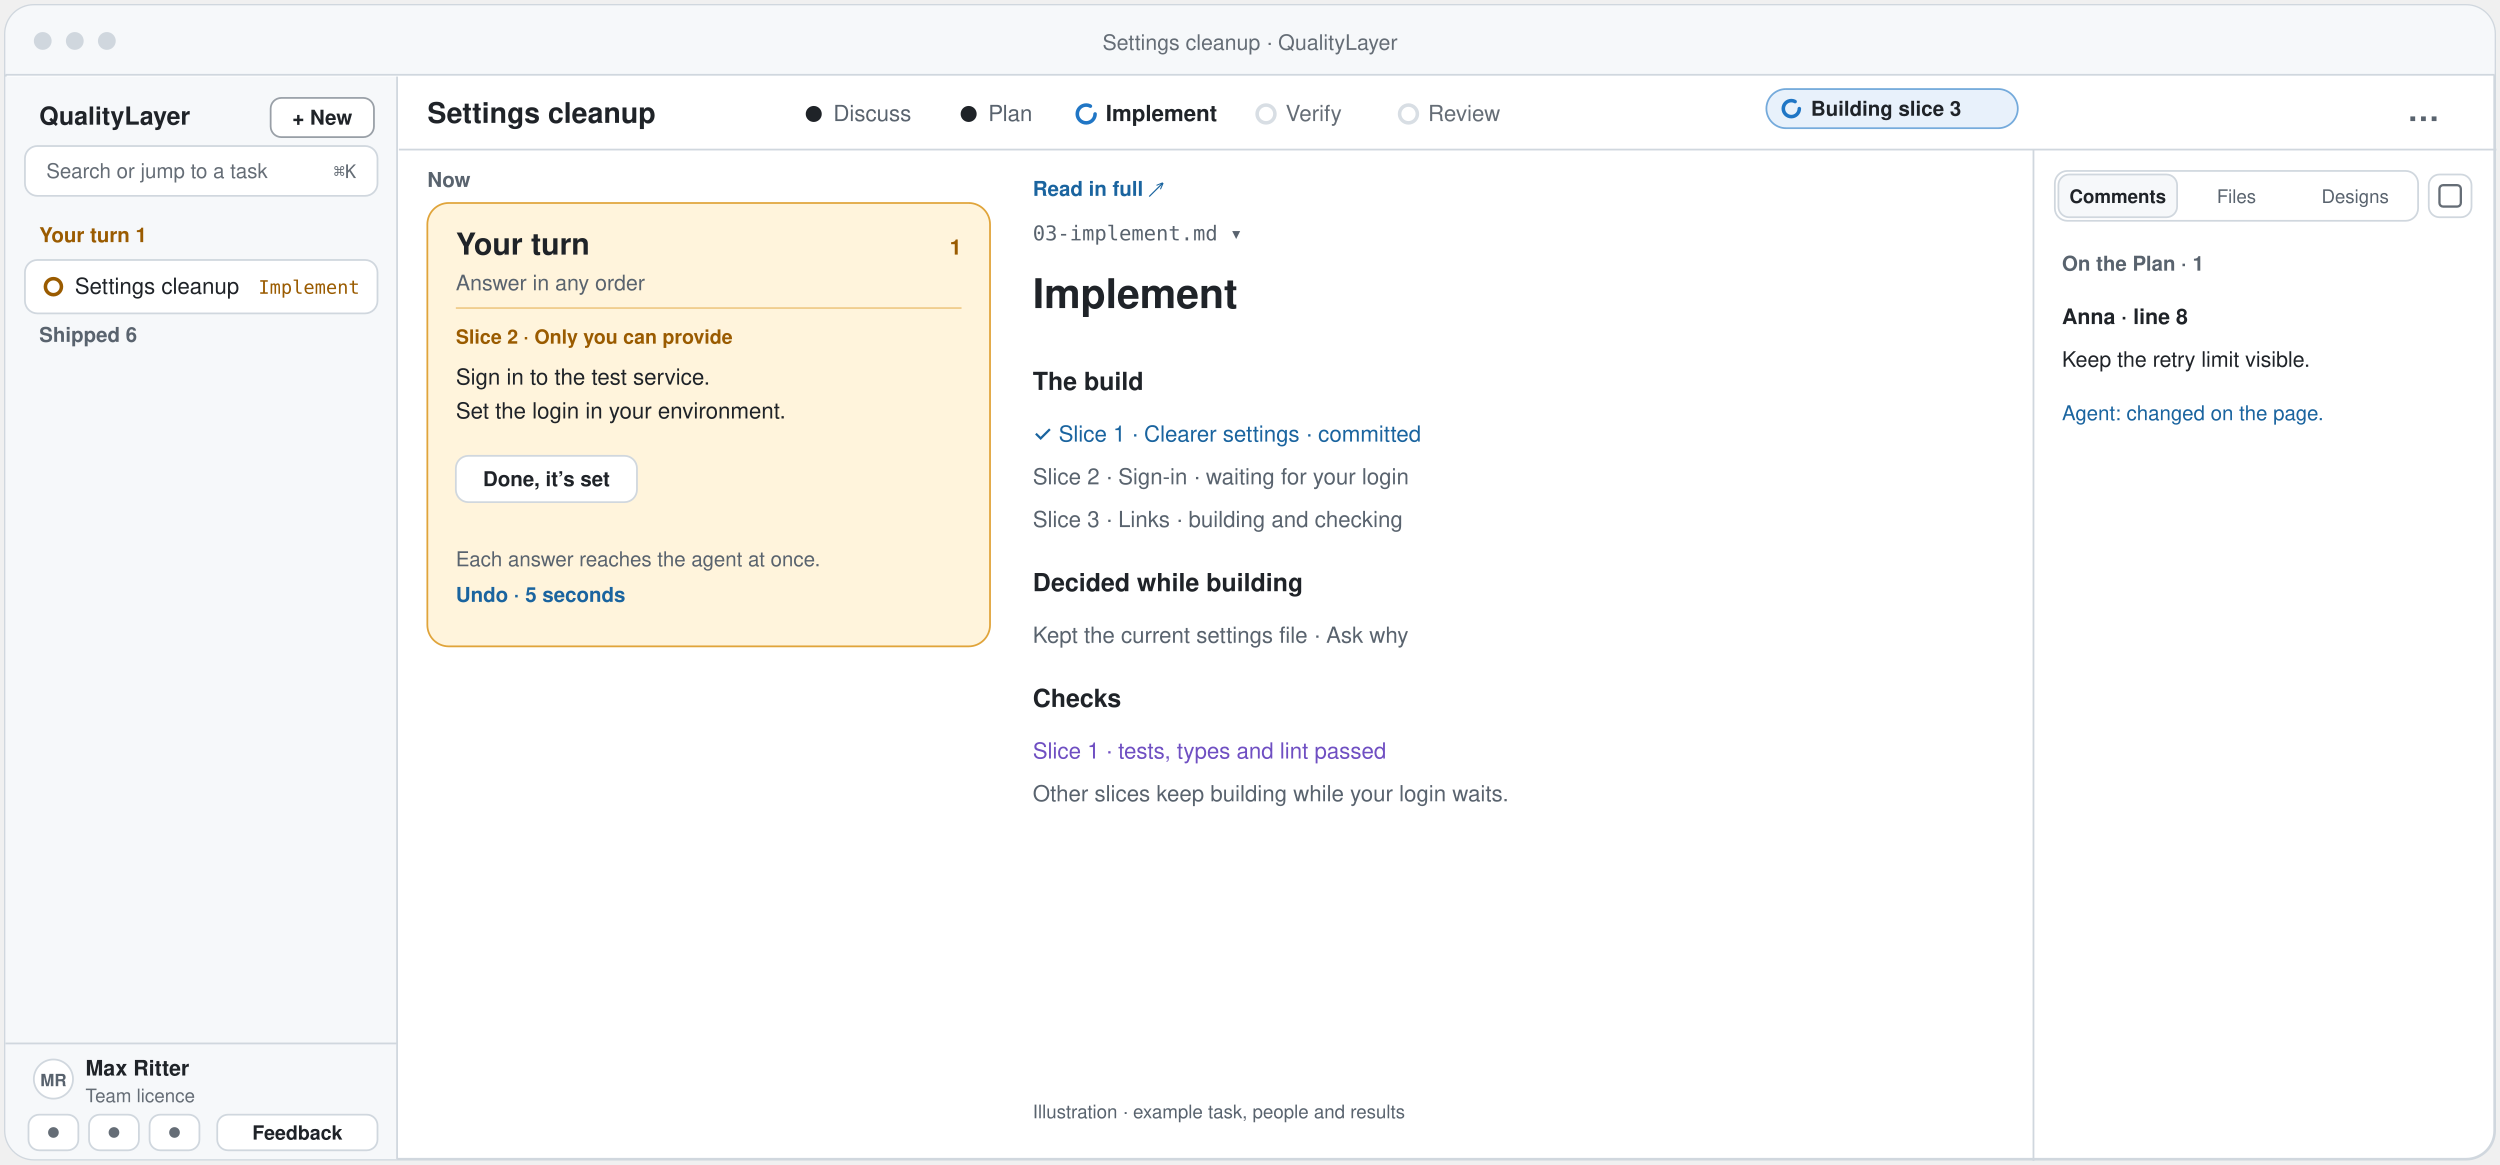
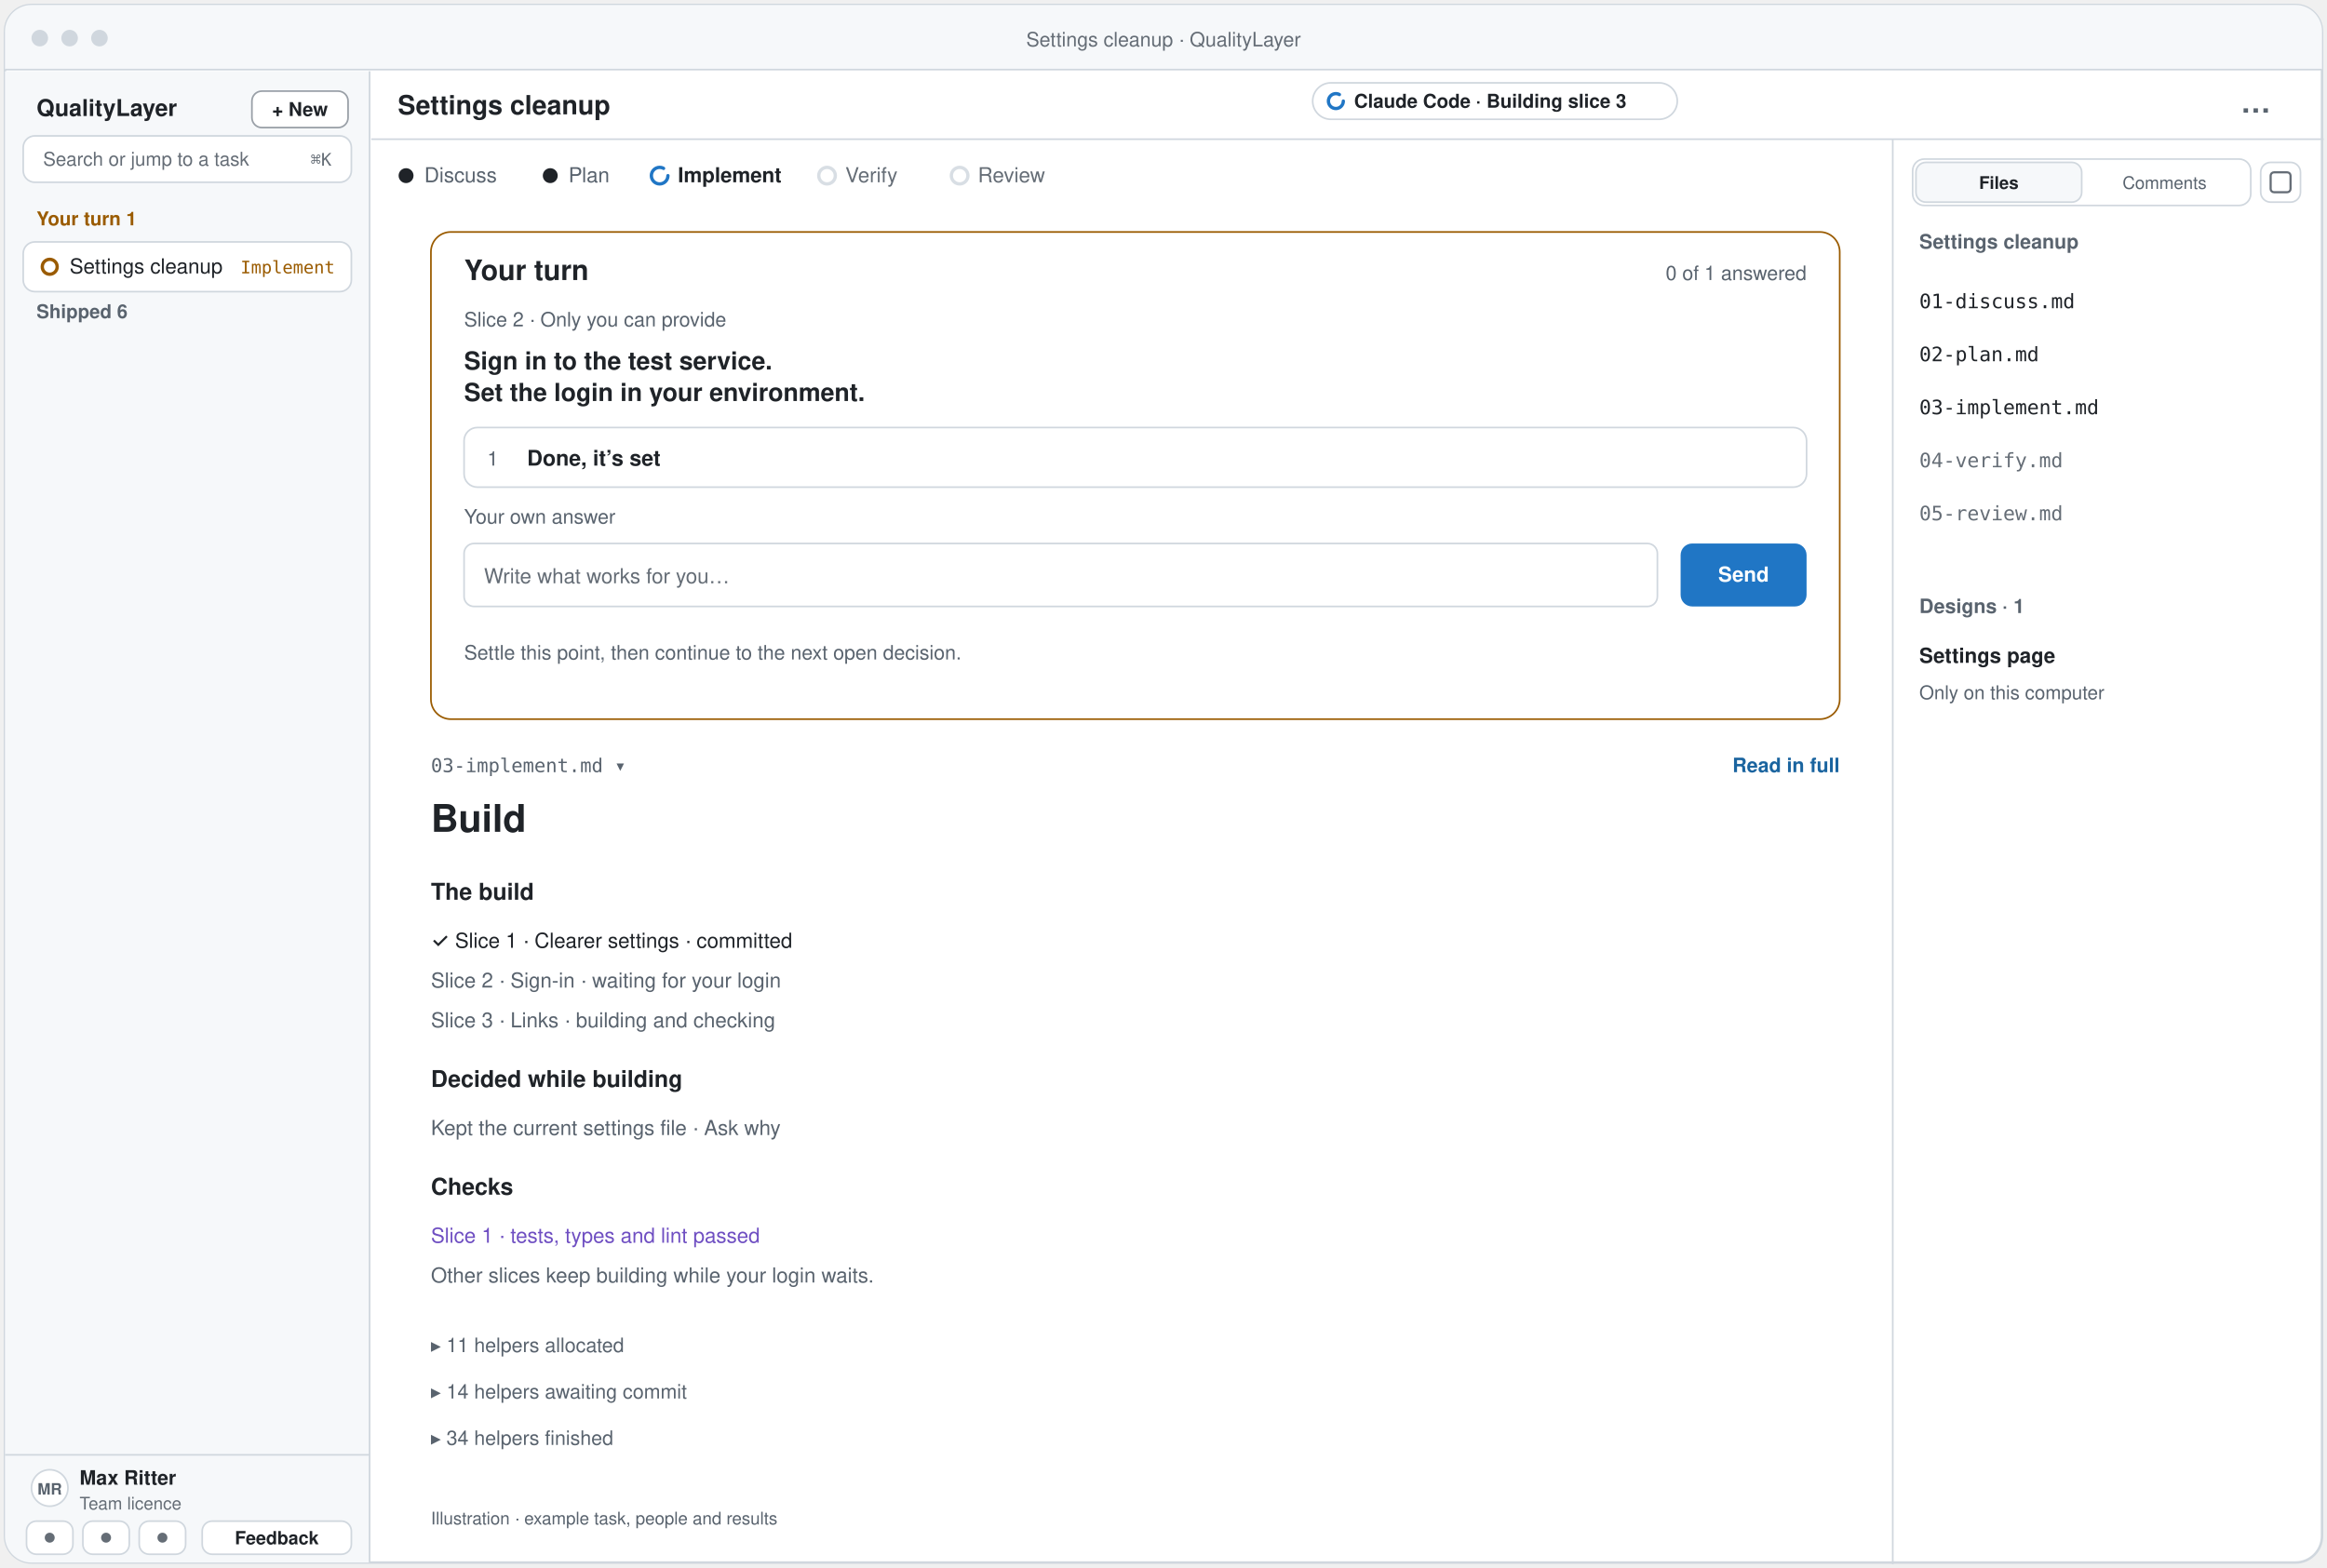
- <svg xmlns="http://www.w3.org/2000/svg" style="background:#ffffff" width="1404" height="654" viewBox="-2 -2 1404 654" role="img" aria-label="Implement in beta.25: live status in the top bar, one Your turn card or the agent’s turn beside the document, and Comments, Files and Designs">
-   <rect x="1" y="1" width="1398" height="648" rx="16" fill="#ffffff" stroke="#d0d7de" stroke-width="1.5" />
+ <svg xmlns="http://www.w3.org/2000/svg" style="background:#ffffff" width="1404" height="946" viewBox="-2 -2 1404 946" role="img" aria-label="Implement: named agent status, one focused Your turn card above the work, visible own words and Send for questions, and Files / Comments with designs within Files">
+   <rect x="1" y="1" width="1398" height="940" rx="16" fill="#ffffff" stroke="#d0d7de" stroke-width="1.5" />
  <path d="M1 17 a16 16 0 0 1 16 -16 H1383 a16 16 0 0 1 16 16 V40 H1 Z" fill="#f6f8fa" />
  <line x1="1" y1="40" x2="1399" y2="40" stroke="#d0d7de" />
  <circle cx="22" cy="21" r="5" fill="#d0d7de" />
  <circle cx="40" cy="21" r="5" fill="#d0d7de" />
  <circle cx="58" cy="21" r="5" fill="#d0d7de" />
  <text x="700.0" y="26" font-family="-apple-system, BlinkMacSystemFont, 'Segoe UI', 'Helvetica Neue', Helvetica, Arial, sans-serif" font-size="12" font-weight="500" fill="#656d76" text-anchor="middle">Settings cleanup · QualityLayer</text>
-   <path d="M1 41 H221 V649 H17 a16 16 0 0 1 -16 -16 Z" fill="#f6f8fa" />
-   <line x1="221" y1="41" x2="221" y2="649" stroke="#d0d7de" />
+   <path d="M1 41 H221 V941 H17 a16 16 0 0 1 -16 -16 Z" fill="#f6f8fa" />
+   <line x1="221" y1="41" x2="221" y2="941" stroke="#d0d7de" />
  <text x="20" y="68" font-family="-apple-system, BlinkMacSystemFont, 'Segoe UI', 'Helvetica Neue', Helvetica, Arial, sans-serif" font-size="14" font-weight="700" fill="#1f2328" text-anchor="start">QualityLayer</text>
  <rect x="150" y="53" width="58" height="22" rx="6" fill="#ffffff" stroke="#59636e" stroke-opacity="0.6" />
  <text x="179" y="68" font-family="-apple-system, BlinkMacSystemFont, 'Segoe UI', 'Helvetica Neue', Helvetica, Arial, sans-serif" font-size="11.5" font-weight="600" fill="#1f2328" text-anchor="middle">+ New</text>
  <rect x="12" y="80" width="198" height="28" rx="7" fill="#ffffff" stroke="#d0d7de" />
  <text x="24" y="98" font-family="-apple-system, BlinkMacSystemFont, 'Segoe UI', 'Helvetica Neue', Helvetica, Arial, sans-serif" font-size="11.5" font-weight="400" fill="#656d76" text-anchor="start">Search or jump to a task</text>
  <text x="198" y="98" font-family="ui-monospace, SFMono-Regular, Menlo, Consolas, monospace" font-size="10.5" font-weight="500" fill="#656d76" text-anchor="end">⌘K</text>
  <text x="20" y="134" font-family="-apple-system, BlinkMacSystemFont, 'Segoe UI', 'Helvetica Neue', Helvetica, Arial, sans-serif" font-size="11.5" font-weight="650" fill="#9a5b00" text-anchor="start">Your turn  1</text>
  <rect x="12" y="144" width="198" height="30" rx="7" fill="#ffffff" stroke="#d0d7de" />
  <circle cx="28" cy="159" r="4.5" fill="none" stroke="#9a5b00" stroke-width="2" />
  <text x="40" y="163" font-family="-apple-system, BlinkMacSystemFont, 'Segoe UI', 'Helvetica Neue', Helvetica, Arial, sans-serif" font-size="12.5" font-weight="500" fill="#1f2328" text-anchor="start">Settings cleanup</text>
  <text x="200" y="163" font-family="ui-monospace, SFMono-Regular, Menlo, Consolas, monospace" font-size="10.5" font-weight="500" fill="#9a5b00" text-anchor="end">Implement</text>
  <text x="20" y="190" font-family="-apple-system, BlinkMacSystemFont, 'Segoe UI', 'Helvetica Neue', Helvetica, Arial, sans-serif" font-size="11.5" font-weight="650" fill="#59636e" text-anchor="start">Shipped  6</text>
-   <line x1="1" y1="584" x2="221" y2="584" stroke="#d0d7de" />
-   <circle cx="28" cy="604" r="11" fill="#ffffff" stroke="#d0d7de" />
-   <text x="28" y="608" font-family="-apple-system, BlinkMacSystemFont, 'Segoe UI', 'Helvetica Neue', Helvetica, Arial, sans-serif" font-size="9.5" font-weight="650" fill="#59636e" text-anchor="middle">MR</text>
-   <text x="46" y="602" font-family="-apple-system, BlinkMacSystemFont, 'Segoe UI', 'Helvetica Neue', Helvetica, Arial, sans-serif" font-size="12" font-weight="600" fill="#1f2328" text-anchor="start">Max Ritter</text>
-   <text x="46" y="617" font-family="-apple-system, BlinkMacSystemFont, 'Segoe UI', 'Helvetica Neue', Helvetica, Arial, sans-serif" font-size="10.5" font-weight="400" fill="#656d76" text-anchor="start">Team licence</text>
-   <rect x="14" y="624" width="28" height="20" rx="6" fill="#ffffff" stroke="#d0d7de" />
-   <circle cx="28" cy="634" r="3" fill="#656d76" />
-   <rect x="48" y="624" width="28" height="20" rx="6" fill="#ffffff" stroke="#d0d7de" />
-   <circle cx="62" cy="634" r="3" fill="#656d76" />
-   <rect x="82" y="624" width="28" height="20" rx="6" fill="#ffffff" stroke="#d0d7de" />
-   <circle cx="96" cy="634" r="3" fill="#656d76" />
-   <rect x="120" y="624" width="90" height="20" rx="6" fill="#ffffff" stroke="#d0d7de" />
-   <text x="165" y="638" font-family="-apple-system, BlinkMacSystemFont, 'Segoe UI', 'Helvetica Neue', Helvetica, Arial, sans-serif" font-size="11" font-weight="600" fill="#1f2328" text-anchor="middle">Feedback</text>
+   <line x1="1" y1="876" x2="221" y2="876" stroke="#d0d7de" />
+   <circle cx="28" cy="896" r="11" fill="#ffffff" stroke="#d0d7de" />
+   <text x="28" y="900" font-family="-apple-system, BlinkMacSystemFont, 'Segoe UI', 'Helvetica Neue', Helvetica, Arial, sans-serif" font-size="9.5" font-weight="650" fill="#59636e" text-anchor="middle">MR</text>
+   <text x="46" y="894" font-family="-apple-system, BlinkMacSystemFont, 'Segoe UI', 'Helvetica Neue', Helvetica, Arial, sans-serif" font-size="12" font-weight="600" fill="#1f2328" text-anchor="start">Max Ritter</text>
+   <text x="46" y="909" font-family="-apple-system, BlinkMacSystemFont, 'Segoe UI', 'Helvetica Neue', Helvetica, Arial, sans-serif" font-size="10.5" font-weight="400" fill="#656d76" text-anchor="start">Team licence</text>
+   <rect x="14" y="916" width="28" height="20" rx="6" fill="#ffffff" stroke="#d0d7de" />
+   <circle cx="28" cy="926" r="3" fill="#656d76" />
+   <rect x="48" y="916" width="28" height="20" rx="6" fill="#ffffff" stroke="#d0d7de" />
+   <circle cx="62" cy="926" r="3" fill="#656d76" />
+   <rect x="82" y="916" width="28" height="20" rx="6" fill="#ffffff" stroke="#d0d7de" />
+   <circle cx="96" cy="926" r="3" fill="#656d76" />
+   <rect x="120" y="916" width="90" height="20" rx="6" fill="#ffffff" stroke="#d0d7de" />
+   <text x="165" y="930" font-family="-apple-system, BlinkMacSystemFont, 'Segoe UI', 'Helvetica Neue', Helvetica, Arial, sans-serif" font-size="11" font-weight="600" fill="#1f2328" text-anchor="middle">Feedback</text>
  <text x="238" y="67" font-family="-apple-system, BlinkMacSystemFont, 'Segoe UI', 'Helvetica Neue', Helvetica, Arial, sans-serif" font-size="16" font-weight="650" fill="#1f2328" text-anchor="start">Settings cleanup</text>
-   <circle cx="455" cy="62" r="4.5" fill="#1f2328" />
-   <text x="466" y="66" font-family="-apple-system, BlinkMacSystemFont, 'Segoe UI', 'Helvetica Neue', Helvetica, Arial, sans-serif" font-size="12.5" font-weight="400" fill="#59636e">Discuss</text>
-   <circle cx="542.0" cy="62" r="4.5" fill="#1f2328" />
-   <text x="553.0" y="66" font-family="-apple-system, BlinkMacSystemFont, 'Segoe UI', 'Helvetica Neue', Helvetica, Arial, sans-serif" font-size="12.5" font-weight="400" fill="#59636e">Plan</text>
-   <circle cx="608.0" cy="62" r="5" fill="none" stroke="#2076c5" stroke-width="2" stroke-dasharray="26.0 6.0" stroke-linecap="round" />
-   <text x="619.0" y="66" font-family="-apple-system, BlinkMacSystemFont, 'Segoe UI', 'Helvetica Neue', Helvetica, Arial, sans-serif" font-size="12.5" font-weight="600" fill="#1f2328">Implement</text>
-   <circle cx="709.0" cy="62" r="5" fill="none" stroke="#d8dee4" stroke-width="2" />
-   <text x="720.0" y="66" font-family="-apple-system, BlinkMacSystemFont, 'Segoe UI', 'Helvetica Neue', Helvetica, Arial, sans-serif" font-size="12.5" font-weight="400" fill="#656d76">Verify</text>
-   <circle cx="789.0" cy="62" r="5" fill="none" stroke="#d8dee4" stroke-width="2" />
-   <text x="800.0" y="66" font-family="-apple-system, BlinkMacSystemFont, 'Segoe UI', 'Helvetica Neue', Helvetica, Arial, sans-serif" font-size="12.5" font-weight="400" fill="#656d76">Review</text>
-   <rect x="990" y="48" width="141.2" height="22" rx="11" fill="#e8f1fb" stroke="#2076c5" stroke-opacity="0.6" />
-   <circle cx="1004" cy="59" r="4.5" fill="none" stroke="#2076c5" stroke-width="2" stroke-dasharray="23.4 5.4" stroke-linecap="round" />
-   <text x="1015" y="63" font-family="-apple-system, BlinkMacSystemFont, 'Segoe UI', 'Helvetica Neue', Helvetica, Arial, sans-serif" font-size="11.5" font-weight="600" fill="#1f2328" text-anchor="start">Building slice 3</text>
+   <circle cx="243" cy="104" r="4.5" fill="#1f2328" />
+   <text x="254" y="108" font-family="-apple-system, BlinkMacSystemFont, 'Segoe UI', 'Helvetica Neue', Helvetica, Arial, sans-serif" font-size="12.5" font-weight="400" fill="#59636e">Discuss</text>
+   <circle cx="330.0" cy="104" r="4.5" fill="#1f2328" />
+   <text x="341.0" y="108" font-family="-apple-system, BlinkMacSystemFont, 'Segoe UI', 'Helvetica Neue', Helvetica, Arial, sans-serif" font-size="12.5" font-weight="400" fill="#59636e">Plan</text>
+   <circle cx="396.0" cy="104" r="5" fill="none" stroke="#2076c5" stroke-width="2" stroke-dasharray="26.0 6.0" stroke-linecap="round" />
+   <text x="407.0" y="108" font-family="-apple-system, BlinkMacSystemFont, 'Segoe UI', 'Helvetica Neue', Helvetica, Arial, sans-serif" font-size="12.5" font-weight="600" fill="#1f2328">Implement</text>
+   <circle cx="497.0" cy="104" r="5" fill="none" stroke="#d8dee4" stroke-width="2" />
+   <text x="508.0" y="108" font-family="-apple-system, BlinkMacSystemFont, 'Segoe UI', 'Helvetica Neue', Helvetica, Arial, sans-serif" font-size="12.5" font-weight="400" fill="#656d76">Verify</text>
+   <circle cx="577.0" cy="104" r="5" fill="none" stroke="#d8dee4" stroke-width="2" />
+   <text x="588.0" y="108" font-family="-apple-system, BlinkMacSystemFont, 'Segoe UI', 'Helvetica Neue', Helvetica, Arial, sans-serif" font-size="12.5" font-weight="400" fill="#656d76">Review</text>
+   <rect x="790" y="48" width="220.0" height="22" rx="11" fill="#ffffff" stroke="#d0d7de" />
+   <circle cx="804" cy="59" r="4.5" fill="none" stroke="#2076c5" stroke-width="2" stroke-dasharray="23.4 5.4" stroke-linecap="round" />
+   <text x="815" y="63" font-family="-apple-system, BlinkMacSystemFont, 'Segoe UI', 'Helvetica Neue', Helvetica, Arial, sans-serif" font-size="11.5" font-weight="600" fill="#1f2328" text-anchor="start">Claude Code · Building slice 3</text>
  <text x="1368" y="66" font-family="-apple-system, BlinkMacSystemFont, 'Segoe UI', 'Helvetica Neue', Helvetica, Arial, sans-serif" font-size="18" font-weight="650" fill="#59636e" text-anchor="end">…</text>
  <line x1="222" y1="82" x2="1400" y2="82" stroke="#d0d7de" />
-   <text x="238" y="103" font-family="-apple-system, BlinkMacSystemFont, 'Segoe UI', 'Helvetica Neue', Helvetica, Arial, sans-serif" font-size="11.5" font-weight="650" fill="#59636e" text-anchor="start">Now</text>
-   <rect x="238" y="112" width="316" height="249" rx="12" fill="#fff4dc" stroke="#e0a43a" stroke-width="1" />
-   <text x="254" y="141" font-family="-apple-system, BlinkMacSystemFont, 'Segoe UI', 'Helvetica Neue', Helvetica, Arial, sans-serif" font-size="17" font-weight="650" fill="#1f2328" text-anchor="start">Your turn</text>
-   <text x="538" y="141" font-family="-apple-system, BlinkMacSystemFont, 'Segoe UI', 'Helvetica Neue', Helvetica, Arial, sans-serif" font-size="12" font-weight="650" fill="#9a5b00" text-anchor="end">1</text>
-   <text x="254" y="161" font-family="-apple-system, BlinkMacSystemFont, 'Segoe UI', 'Helvetica Neue', Helvetica, Arial, sans-serif" font-size="12" font-weight="400" fill="#59636e" text-anchor="start">Answer in any order</text>
-   <line x1="254" y1="171" x2="538" y2="171" stroke="#e0a43a" stroke-opacity="0.5" />
-   <text x="254" y="191" font-family="-apple-system, BlinkMacSystemFont, 'Segoe UI', 'Helvetica Neue', Helvetica, Arial, sans-serif" font-size="11" font-weight="650" fill="#9a5b00" text-anchor="start">Slice 2 · Only you can provide</text>
-   <text x="254" y="214" font-family="-apple-system, BlinkMacSystemFont, 'Segoe UI', 'Helvetica Neue', Helvetica, Arial, sans-serif" font-size="12.5" font-weight="500" fill="#1f2328" text-anchor="start">Sign in to the test service.</text>
-   <text x="254" y="233" font-family="-apple-system, BlinkMacSystemFont, 'Segoe UI', 'Helvetica Neue', Helvetica, Arial, sans-serif" font-size="12.5" font-weight="500" fill="#1f2328" text-anchor="start">Set the login in your environment.</text>
-   <rect x="254" y="254" width="101.72" height="26" rx="7" fill="#ffffff" stroke="#d0d7de" />
-   <text x="304.86" y="271.0" font-family="-apple-system, BlinkMacSystemFont, 'Segoe UI', 'Helvetica Neue', Helvetica, Arial, sans-serif" font-size="11.5" font-weight="600" fill="#1f2328" text-anchor="middle">Done, it’s set</text>
-   <text x="254" y="316" font-family="-apple-system, BlinkMacSystemFont, 'Segoe UI', 'Helvetica Neue', Helvetica, Arial, sans-serif" font-size="11.5" font-weight="400" fill="#59636e" text-anchor="start">Each answer reaches the agent at once.</text>
-   <text x="254" y="336" font-family="-apple-system, BlinkMacSystemFont, 'Segoe UI', 'Helvetica Neue', Helvetica, Arial, sans-serif" font-size="11.5" font-weight="600" fill="#1a649f" text-anchor="start">Undo · 5 seconds</text>
-   <text x="578" y="108" font-family="-apple-system, BlinkMacSystemFont, 'Segoe UI', 'Helvetica Neue', Helvetica, Arial, sans-serif" font-size="11.5" font-weight="600" fill="#1a649f" text-anchor="start">Read in full  ↗</text>
-   <text x="578" y="133" font-family="ui-monospace, SFMono-Regular, Menlo, Consolas, monospace" font-size="11.5" font-weight="500" fill="#59636e" text-anchor="start">03-implement.md  ▾</text>
-   <text x="578" y="171" font-family="-apple-system, BlinkMacSystemFont, 'Segoe UI', 'Helvetica Neue', Helvetica, Arial, sans-serif" font-size="23" font-weight="650" fill="#1f2328" text-anchor="start">Implement</text>
-   <text x="578" y="217" font-family="-apple-system, BlinkMacSystemFont, 'Segoe UI', 'Helvetica Neue', Helvetica, Arial, sans-serif" font-size="14" font-weight="650" fill="#1f2328" text-anchor="start">The build</text>
-   <text x="578" y="246" font-family="-apple-system, BlinkMacSystemFont, 'Segoe UI', 'Helvetica Neue', Helvetica, Arial, sans-serif" font-size="12.5" font-weight="500" fill="#1a649f" text-anchor="start">✓ Slice 1 · Clearer settings · committed</text>
-   <text x="578" y="270" font-family="-apple-system, BlinkMacSystemFont, 'Segoe UI', 'Helvetica Neue', Helvetica, Arial, sans-serif" font-size="12.5" font-weight="500" fill="#59636e" text-anchor="start">Slice 2 · Sign-in · waiting for your login</text>
-   <text x="578" y="294" font-family="-apple-system, BlinkMacSystemFont, 'Segoe UI', 'Helvetica Neue', Helvetica, Arial, sans-serif" font-size="12.5" font-weight="500" fill="#59636e" text-anchor="start">Slice 3 · Links · building and checking</text>
-   <text x="578" y="330" font-family="-apple-system, BlinkMacSystemFont, 'Segoe UI', 'Helvetica Neue', Helvetica, Arial, sans-serif" font-size="14" font-weight="650" fill="#1f2328" text-anchor="start">Decided while building</text>
-   <text x="578" y="359" font-family="-apple-system, BlinkMacSystemFont, 'Segoe UI', 'Helvetica Neue', Helvetica, Arial, sans-serif" font-size="12.5" font-weight="500" fill="#59636e" text-anchor="start">Kept the current settings file · Ask why</text>
-   <text x="578" y="395" font-family="-apple-system, BlinkMacSystemFont, 'Segoe UI', 'Helvetica Neue', Helvetica, Arial, sans-serif" font-size="14" font-weight="650" fill="#1f2328" text-anchor="start">Checks</text>
-   <text x="578" y="424" font-family="-apple-system, BlinkMacSystemFont, 'Segoe UI', 'Helvetica Neue', Helvetica, Arial, sans-serif" font-size="12.5" font-weight="500" fill="#6f4fc2" text-anchor="start">Slice 1 · tests, types and lint passed</text>
-   <text x="578" y="448" font-family="-apple-system, BlinkMacSystemFont, 'Segoe UI', 'Helvetica Neue', Helvetica, Arial, sans-serif" font-size="12.5" font-weight="500" fill="#59636e" text-anchor="start">Other slices keep building while your login waits.</text>
-   <line x1="1140" y1="82" x2="1140" y2="650" stroke="#d0d7de" />
+   <rect x="258" y="138" width="850" height="294" rx="12" fill="#ffffff" stroke="#9a5b00" stroke-width="1" />
+   <text x="278" y="167" font-family="-apple-system, BlinkMacSystemFont, 'Segoe UI', 'Helvetica Neue', Helvetica, Arial, sans-serif" font-size="17" font-weight="650" fill="#1f2328" text-anchor="start">Your turn</text>
+   <text x="1088" y="167" font-family="-apple-system, BlinkMacSystemFont, 'Segoe UI', 'Helvetica Neue', Helvetica, Arial, sans-serif" font-size="12" font-weight="500" fill="#59636e" text-anchor="end">0 of 1 answered</text>
+   <text x="278" y="195" font-family="-apple-system, BlinkMacSystemFont, 'Segoe UI', 'Helvetica Neue', Helvetica, Arial, sans-serif" font-size="12" font-weight="500" fill="#59636e" text-anchor="start">Slice 2 · Only you can provide</text>
+   <text x="278" y="221" font-family="-apple-system, BlinkMacSystemFont, 'Segoe UI', 'Helvetica Neue', Helvetica, Arial, sans-serif" font-size="15" font-weight="600" fill="#1f2328" text-anchor="start">Sign in to the test service.</text>
+   <text x="278" y="240" font-family="-apple-system, BlinkMacSystemFont, 'Segoe UI', 'Helvetica Neue', Helvetica, Arial, sans-serif" font-size="15" font-weight="600" fill="#1f2328" text-anchor="start">Set the login in your environment.</text>
+   <rect data-choice="1" x="278" y="256" width="810" height="36" rx="8" fill="#ffffff" stroke="#d0d7de" />
+   <text x="292" y="279" font-family="-apple-system, BlinkMacSystemFont, 'Segoe UI', 'Helvetica Neue', Helvetica, Arial, sans-serif" font-size="12" font-weight="500" fill="#59636e" text-anchor="start">1</text>
+   <text x="316" y="279" font-family="-apple-system, BlinkMacSystemFont, 'Segoe UI', 'Helvetica Neue', Helvetica, Arial, sans-serif" font-size="13" font-weight="600" fill="#1f2328" text-anchor="start">Done, it’s set</text>
+   <text x="278" y="314" font-family="-apple-system, BlinkMacSystemFont, 'Segoe UI', 'Helvetica Neue', Helvetica, Arial, sans-serif" font-size="12" font-weight="500" fill="#59636e" text-anchor="start">Your own answer</text>
+   <rect data-own-words="true" x="278" y="326" width="720" height="38" rx="6" fill="#ffffff" stroke="#d0d7de" />
+   <text x="290" y="350" font-family="-apple-system, BlinkMacSystemFont, 'Segoe UI', 'Helvetica Neue', Helvetica, Arial, sans-serif" font-size="12.5" font-weight="400" fill="#656d76" text-anchor="start">Write what works for you…</text>
+   <rect x="1012" y="326" width="76" height="38" rx="7" fill="#2076c5" />
+   <text x="1050.0" y="349.0" font-family="-apple-system, BlinkMacSystemFont, 'Segoe UI', 'Helvetica Neue', Helvetica, Arial, sans-serif" font-size="12.5" font-weight="650" fill="#ffffff" text-anchor="middle">Send</text>
+   <text x="278" y="396" font-family="-apple-system, BlinkMacSystemFont, 'Segoe UI', 'Helvetica Neue', Helvetica, Arial, sans-serif" font-size="12" font-weight="400" fill="#59636e" text-anchor="start">Settle this point, then continue to the next open decision.</text>
+   <text x="258" y="464" font-family="ui-monospace, SFMono-Regular, Menlo, Consolas, monospace" font-size="11.5" font-weight="500" fill="#59636e" text-anchor="start">03-implement.md  ▾</text>
+   <text x="1108" y="464" font-family="-apple-system, BlinkMacSystemFont, 'Segoe UI', 'Helvetica Neue', Helvetica, Arial, sans-serif" font-size="12" font-weight="600" fill="#1a649f" text-anchor="end">Read in full</text>
+   <text x="258" y="500" font-family="-apple-system, BlinkMacSystemFont, 'Segoe UI', 'Helvetica Neue', Helvetica, Arial, sans-serif" font-size="23" font-weight="650" fill="#1f2328" text-anchor="start">Build</text>
+   <text x="258" y="541" font-family="-apple-system, BlinkMacSystemFont, 'Segoe UI', 'Helvetica Neue', Helvetica, Arial, sans-serif" font-size="14" font-weight="650" fill="#1f2328" text-anchor="start">The build</text>
+   <text x="258" y="570" font-family="-apple-system, BlinkMacSystemFont, 'Segoe UI', 'Helvetica Neue', Helvetica, Arial, sans-serif" font-size="12.5" font-weight="500" fill="#1f2328" text-anchor="start">✓ Slice 1 · Clearer settings · committed</text>
+   <text x="258" y="594" font-family="-apple-system, BlinkMacSystemFont, 'Segoe UI', 'Helvetica Neue', Helvetica, Arial, sans-serif" font-size="12.5" font-weight="500" fill="#59636e" text-anchor="start">Slice 2 · Sign-in · waiting for your login</text>
+   <text x="258" y="618" font-family="-apple-system, BlinkMacSystemFont, 'Segoe UI', 'Helvetica Neue', Helvetica, Arial, sans-serif" font-size="12.5" font-weight="500" fill="#59636e" text-anchor="start">Slice 3 · Links · building and checking</text>
+   <text x="258" y="654" font-family="-apple-system, BlinkMacSystemFont, 'Segoe UI', 'Helvetica Neue', Helvetica, Arial, sans-serif" font-size="14" font-weight="650" fill="#1f2328" text-anchor="start">Decided while building</text>
+   <text x="258" y="683" font-family="-apple-system, BlinkMacSystemFont, 'Segoe UI', 'Helvetica Neue', Helvetica, Arial, sans-serif" font-size="12.5" font-weight="500" fill="#59636e" text-anchor="start">Kept the current settings file · Ask why</text>
+   <text x="258" y="719" font-family="-apple-system, BlinkMacSystemFont, 'Segoe UI', 'Helvetica Neue', Helvetica, Arial, sans-serif" font-size="14" font-weight="650" fill="#1f2328" text-anchor="start">Checks</text>
+   <text x="258" y="748" font-family="-apple-system, BlinkMacSystemFont, 'Segoe UI', 'Helvetica Neue', Helvetica, Arial, sans-serif" font-size="12.5" font-weight="500" fill="#6f4fc2" text-anchor="start">Slice 1 · tests, types and lint passed</text>
+   <text x="258" y="772" font-family="-apple-system, BlinkMacSystemFont, 'Segoe UI', 'Helvetica Neue', Helvetica, Arial, sans-serif" font-size="12.5" font-weight="500" fill="#59636e" text-anchor="start">Other slices keep building while your login waits.</text>
+   <text x="258" y="814" font-family="-apple-system, BlinkMacSystemFont, 'Segoe UI', 'Helvetica Neue', Helvetica, Arial, sans-serif" font-size="12" font-weight="400" fill="#59636e" text-anchor="start">▸ 11 helpers allocated</text>
+   <text x="258" y="842" font-family="-apple-system, BlinkMacSystemFont, 'Segoe UI', 'Helvetica Neue', Helvetica, Arial, sans-serif" font-size="12" font-weight="400" fill="#59636e" text-anchor="start">▸ 14 helpers awaiting commit</text>
+   <text x="258" y="870" font-family="-apple-system, BlinkMacSystemFont, 'Segoe UI', 'Helvetica Neue', Helvetica, Arial, sans-serif" font-size="12" font-weight="400" fill="#59636e" text-anchor="start">▸ 34 helpers finished</text>
+   <line x1="1140" y1="82" x2="1140" y2="942" stroke="#d0d7de" />
  <rect x="1152" y="94" width="204" height="28" rx="7" fill="#ffffff" stroke="#d0d7de" />
-   <rect x="1154.0" y="96" width="66.667" height="24" rx="6" fill="#f6f8fa" stroke="#d0d7de" />
-   <text x="1187.333" y="112" font-family="-apple-system, BlinkMacSystemFont, 'Segoe UI', 'Helvetica Neue', Helvetica, Arial, sans-serif" font-size="10.5" font-weight="600" fill="#1f2328" text-anchor="middle">Comments</text>
-   <text x="1254.0" y="112" font-family="-apple-system, BlinkMacSystemFont, 'Segoe UI', 'Helvetica Neue', Helvetica, Arial, sans-serif" font-size="10.5" font-weight="500" fill="#59636e" text-anchor="middle">Files</text>
-   <text x="1320.667" y="112" font-family="-apple-system, BlinkMacSystemFont, 'Segoe UI', 'Helvetica Neue', Helvetica, Arial, sans-serif" font-size="10.5" font-weight="500" fill="#59636e" text-anchor="middle">Designs</text>
+   <rect x="1154.0" y="96" width="100.0" height="24" rx="6" fill="#f6f8fa" stroke="#d0d7de" />
+   <text x="1204.0" y="112" font-family="-apple-system, BlinkMacSystemFont, 'Segoe UI', 'Helvetica Neue', Helvetica, Arial, sans-serif" font-size="10.5" font-weight="600" fill="#1f2328" text-anchor="middle">Files</text>
+   <text x="1304.0" y="112" font-family="-apple-system, BlinkMacSystemFont, 'Segoe UI', 'Helvetica Neue', Helvetica, Arial, sans-serif" font-size="10.5" font-weight="500" fill="#59636e" text-anchor="middle">Comments</text>
  <rect x="1362" y="96" width="24" height="24" rx="6" fill="#ffffff" stroke="#d0d7de" />
  <rect x="1368" y="102" width="12" height="12" rx="2" fill="none" stroke="#656d76" stroke-width="1.3" />
-   <text x="1156" y="150" font-family="-apple-system, BlinkMacSystemFont, 'Segoe UI', 'Helvetica Neue', Helvetica, Arial, sans-serif" font-size="11.5" font-weight="600" fill="#59636e" text-anchor="start">On the Plan · 1</text>
-   <text x="1156" y="180" font-family="-apple-system, BlinkMacSystemFont, 'Segoe UI', 'Helvetica Neue', Helvetica, Arial, sans-serif" font-size="12" font-weight="650" fill="#1f2328" text-anchor="start">Anna · line 8</text>
-   <text x="1156" y="204" font-family="-apple-system, BlinkMacSystemFont, 'Segoe UI', 'Helvetica Neue', Helvetica, Arial, sans-serif" font-size="12" font-weight="400" fill="#1f2328" text-anchor="start">Keep the retry limit visible.</text>
-   <text x="1156" y="234" font-family="-apple-system, BlinkMacSystemFont, 'Segoe UI', 'Helvetica Neue', Helvetica, Arial, sans-serif" font-size="11.5" font-weight="400" fill="#1a649f" text-anchor="start">Agent: changed on the page.</text>
-   <text x="578" y="626" font-family="-apple-system, BlinkMacSystemFont, 'Segoe UI', 'Helvetica Neue', Helvetica, Arial, sans-serif" font-size="10.5" font-weight="400" fill="#59636e" text-anchor="start">Illustration · example task, people and results</text>
+   <text x="1156" y="148" font-family="-apple-system, BlinkMacSystemFont, 'Segoe UI', 'Helvetica Neue', Helvetica, Arial, sans-serif" font-size="12" font-weight="600" fill="#59636e" text-anchor="start">Settings cleanup</text>
+   <text x="1156" y="184" font-family="ui-monospace, SFMono-Regular, Menlo, Consolas, monospace" font-size="12" font-weight="500" fill="#1f2328" text-anchor="start">01-discuss.md</text>
+   <text x="1156" y="216" font-family="ui-monospace, SFMono-Regular, Menlo, Consolas, monospace" font-size="12" font-weight="500" fill="#1f2328" text-anchor="start">02-plan.md</text>
+   <text x="1156" y="248" font-family="ui-monospace, SFMono-Regular, Menlo, Consolas, monospace" font-size="12" font-weight="500" fill="#1f2328" text-anchor="start">03-implement.md</text>
+   <text x="1156" y="280" font-family="ui-monospace, SFMono-Regular, Menlo, Consolas, monospace" font-size="12" font-weight="500" fill="#656d76" text-anchor="start">04-verify.md</text>
+   <text x="1156" y="312" font-family="ui-monospace, SFMono-Regular, Menlo, Consolas, monospace" font-size="12" font-weight="500" fill="#656d76" text-anchor="start">05-review.md</text>
+   <text x="1156" y="368" font-family="-apple-system, BlinkMacSystemFont, 'Segoe UI', 'Helvetica Neue', Helvetica, Arial, sans-serif" font-size="12" font-weight="600" fill="#59636e" text-anchor="start">Designs · 1</text>
+   <text x="1156" y="398" font-family="-apple-system, BlinkMacSystemFont, 'Segoe UI', 'Helvetica Neue', Helvetica, Arial, sans-serif" font-size="12.5" font-weight="600" fill="#1f2328" text-anchor="start">Settings page</text>
+   <text x="1156" y="420" font-family="-apple-system, BlinkMacSystemFont, 'Segoe UI', 'Helvetica Neue', Helvetica, Arial, sans-serif" font-size="11.5" font-weight="400" fill="#59636e" text-anchor="start">Only on this computer</text>
+   <text x="258" y="918" font-family="-apple-system, BlinkMacSystemFont, 'Segoe UI', 'Helvetica Neue', Helvetica, Arial, sans-serif" font-size="10.5" font-weight="400" fill="#59636e" text-anchor="start">Illustration · example task, people and results</text>
</svg>
